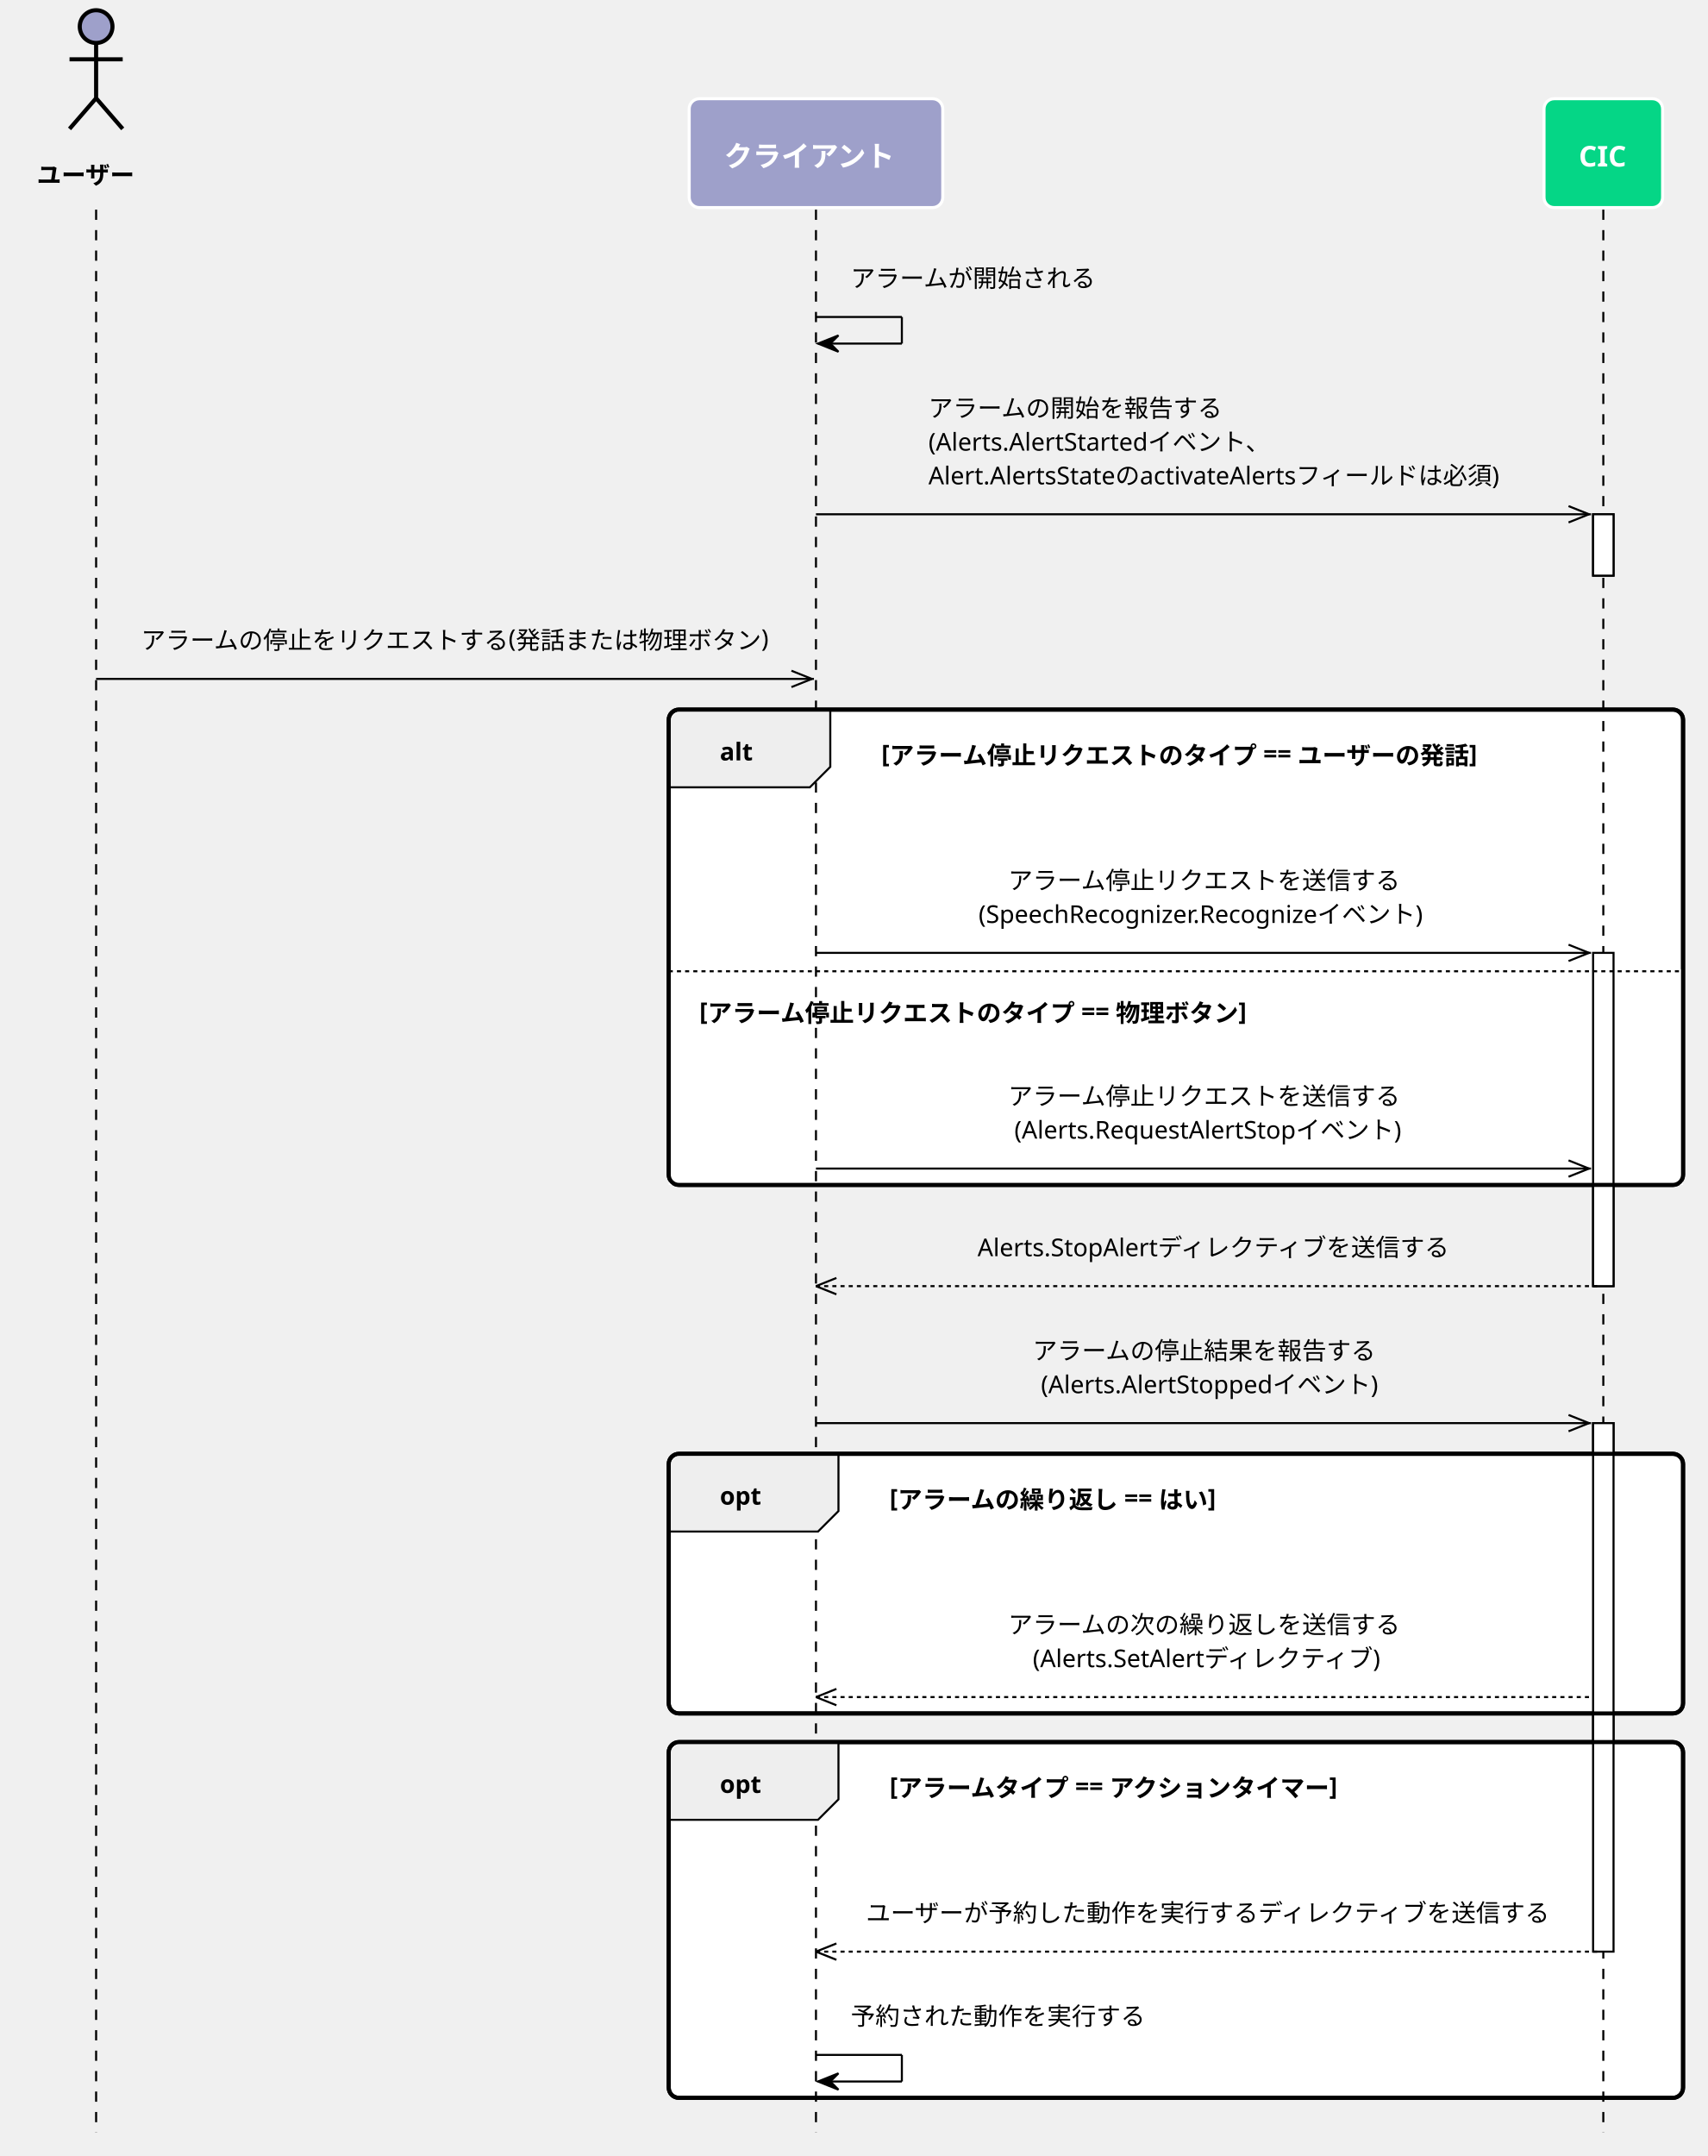
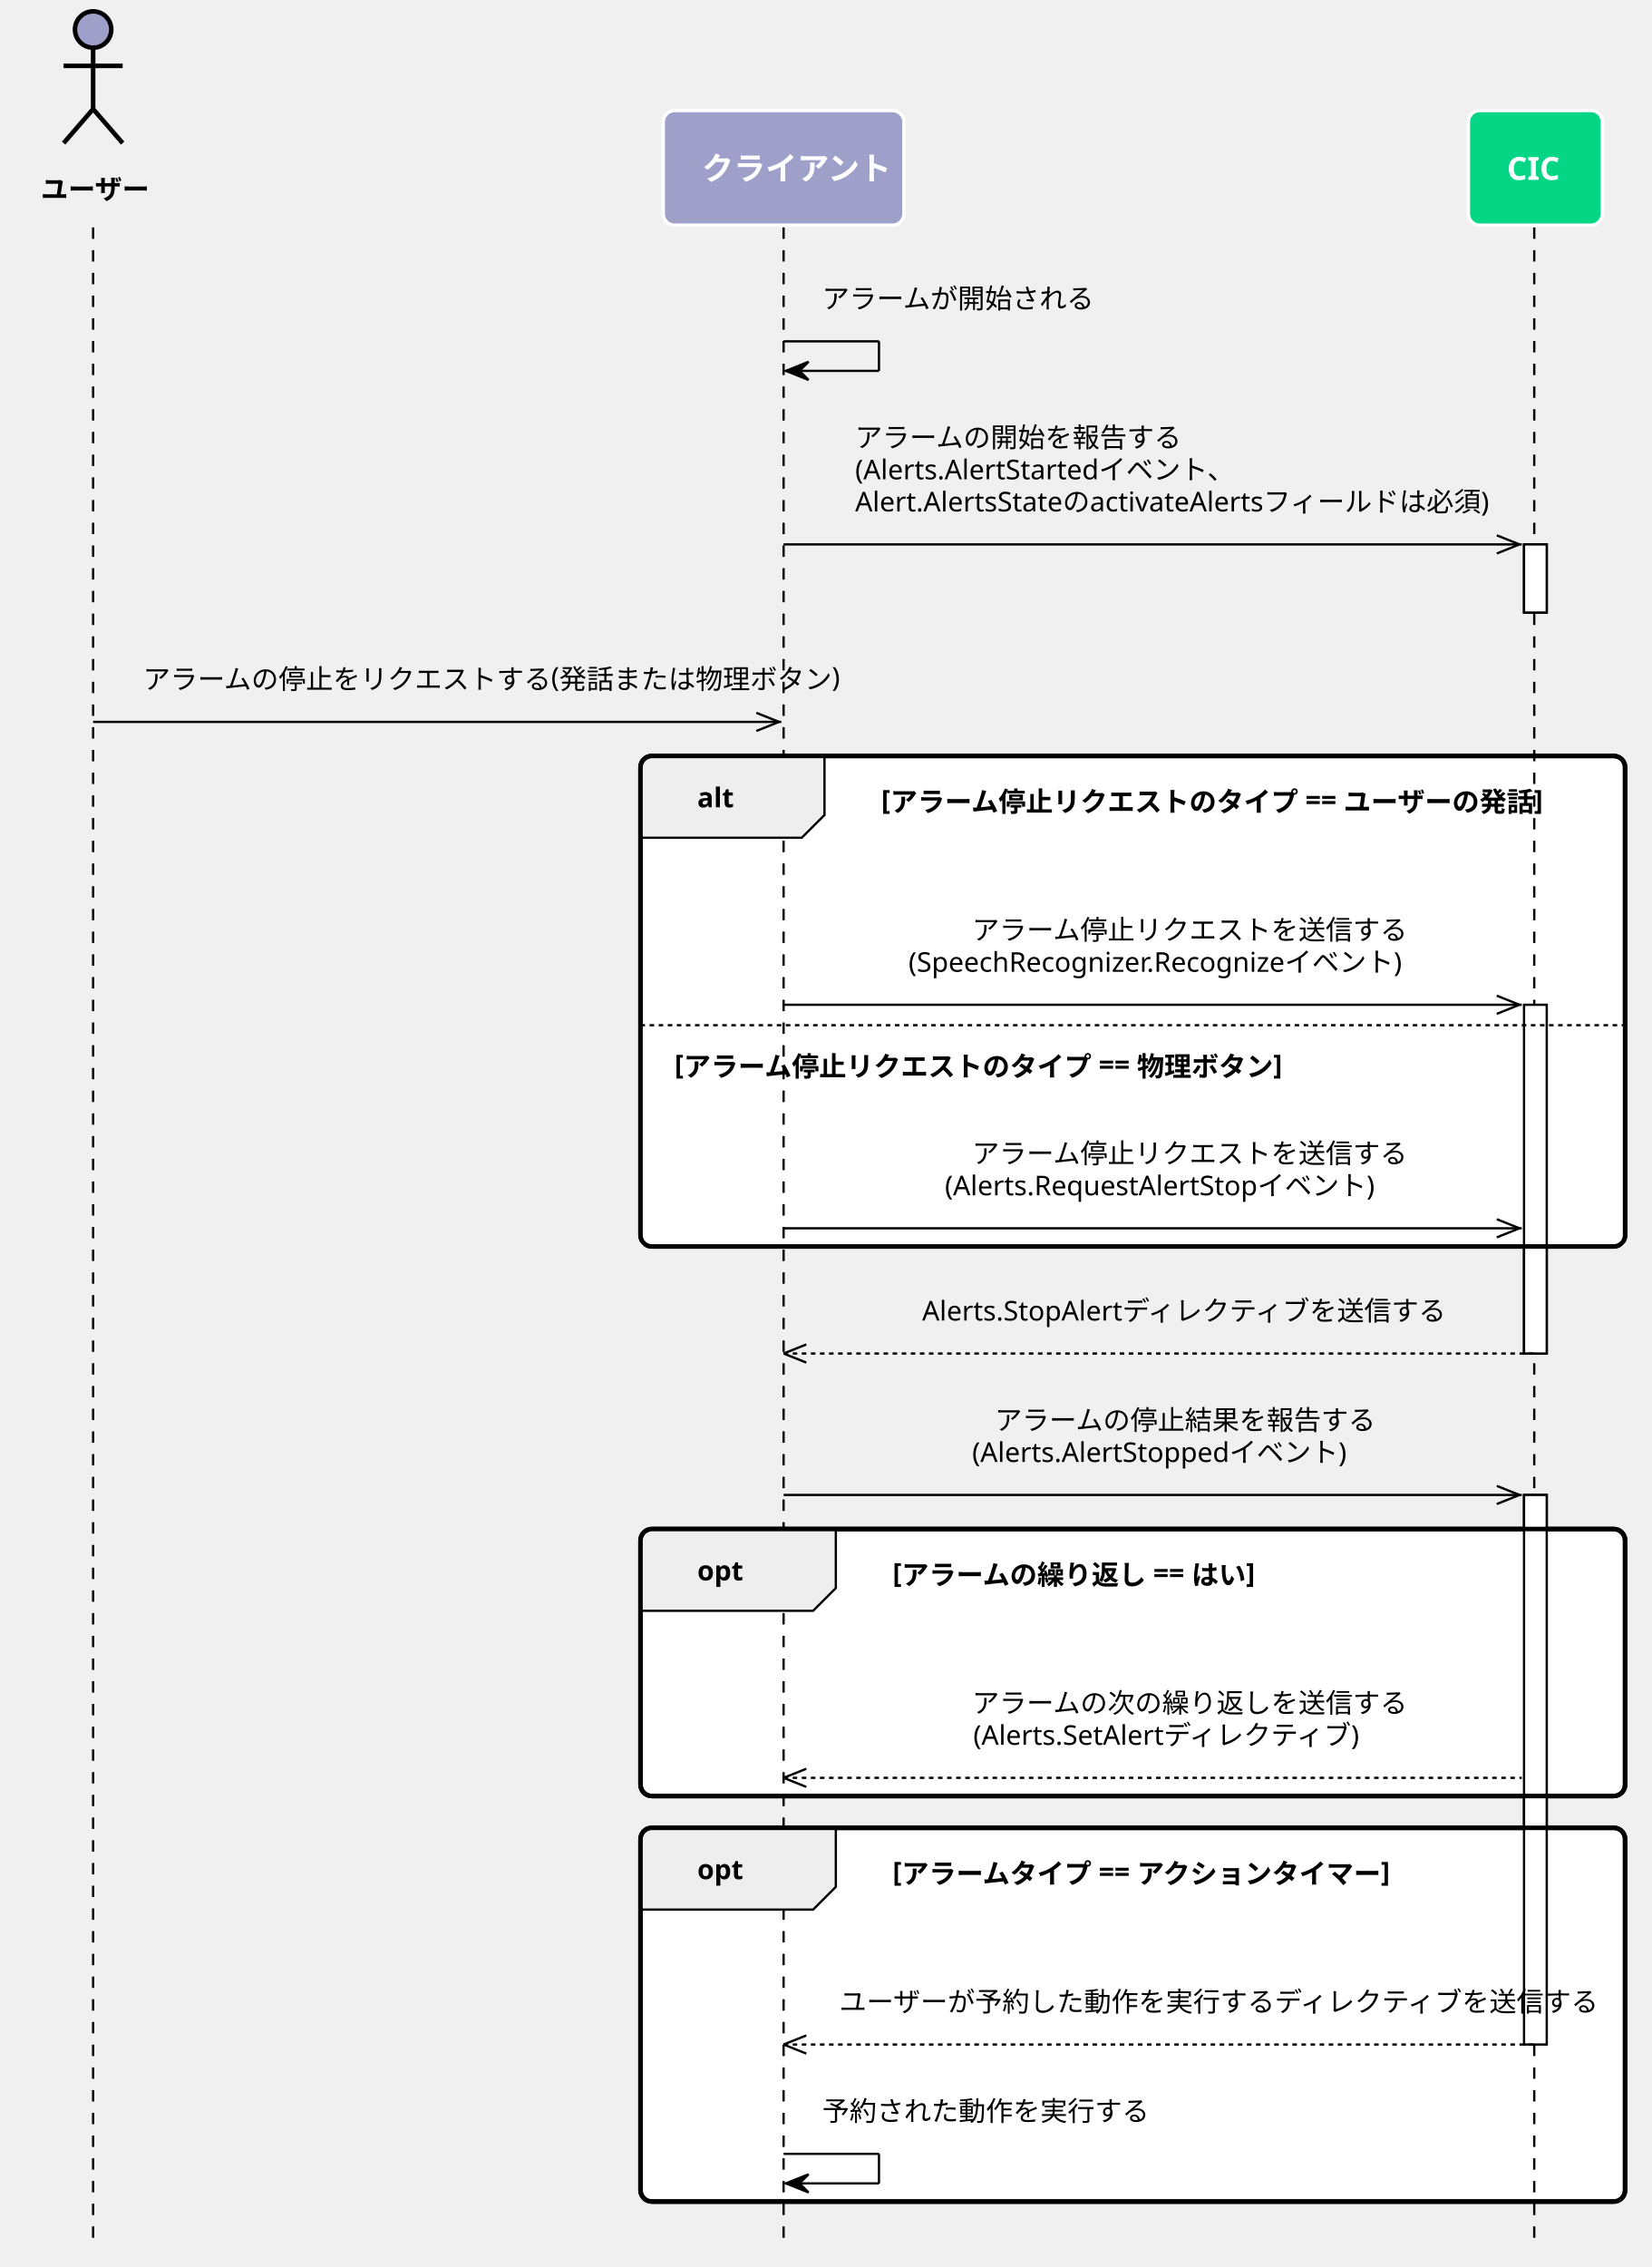
- <svg xmlns="http://www.w3.org/2000/svg" contentScriptType="application/ecmascript" contentStyleType="text/css" height="1054px" preserveAspectRatio="none" style="width:835px;height:1054px;" version="1.1" viewBox="0 0 835 1054" width="835px" zoomAndPan="magnify">
+ <svg xmlns="http://www.w3.org/2000/svg" contentScriptType="application/ecmascript" contentStyleType="text/css" height="998px" preserveAspectRatio="none" style="width:727px;height:998px;" version="1.1" viewBox="0 0 727 998" width="727px" zoomAndPan="magnify">
  <defs />
  <g>
-     <rect fill="#FFFFFF" height="30" style="stroke: #000000; stroke-width: 1.0;" width="10" x="779" y="251.412" />
-     <rect fill="#FFFFFF" height="162.93" style="stroke: #000000; stroke-width: 1.0;" width="10" x="779" y="465.824" />
-     <rect fill="#FFFFFF" height="258.377" style="stroke: #000000; stroke-width: 1.0;" width="10" x="779" y="695.719" />
-     <rect fill="#FFFFFF" height="232.377" rx="5" ry="5" style="stroke: #000000; stroke-width: 2.0;" width="496" x="327" y="346.894" />
-     <rect fill="#FFFFFF" height="105.447" style="stroke: none; stroke-width: 1.0;" width="496" x="327" y="473.824" />
-     <rect fill="#FFFFFF" height="126.93" rx="5" ry="5" style="stroke: #000000; stroke-width: 2.0;" width="496" x="327" y="710.719" />
-     <rect fill="#FFFFFF" height="173.93" rx="5" ry="5" style="stroke: #000000; stroke-width: 2.0;" width="496" x="327" y="851.648" />
-     <line style="stroke: #000000; stroke-width: 1.0; stroke-dasharray: 5.0,5.0;" x1="47" x2="47" y1="102.482" y2="1042.578" />
-     <line style="stroke: #000000; stroke-width: 1.0; stroke-dasharray: 5.0,5.0;" x1="399" x2="399" y1="102.482" y2="1042.578" />
-     <line style="stroke: #000000; stroke-width: 1.0; stroke-dasharray: 5.0,5.0;" x1="784" x2="784" y1="102.482" y2="1042.578" />
-     <text fill="#000000" font-family="&quot;Malgun Gothic&quot;, sans-serif" font-size="12" font-weight="bold" lengthAdjust="spacingAndGlyphs" textLength="52" x="18" y="89.846">ユーザー</text>
-     <ellipse cx="47" cy="13" fill="#9EA0CA" rx="8" ry="8" style="stroke: #000000; stroke-width: 2.0;" />
-     <path d="M47,21 L47,48 M34,29 L60,29 M47,48 L34,63 M47,48 L60,63 " fill="none" style="stroke: #000000; stroke-width: 2.0;" />
-     <rect fill="#9EA0CA" height="53.23" rx="5" ry="5" style="stroke: #FFFFFF; stroke-width: 1.5;" width="124" x="337" y="48.253" />
-     <text fill="#FFFFFF" font-family="&quot;Malgun Gothic&quot;, sans-serif" font-size="14" font-weight="bold" lengthAdjust="spacingAndGlyphs" textLength="90" x="354" y="81.406">クライアント</text>
-     <rect fill="#05D686" height="53.23" rx="5" ry="5" style="stroke: #FFFFFF; stroke-width: 1.5;" width="58" x="755" y="48.253" />
-     <text fill="#FFFFFF" font-family="&quot;Malgun Gothic&quot;, sans-serif" font-size="14" font-weight="bold" lengthAdjust="spacingAndGlyphs" textLength="24" x="772" y="81.406">CIC</text>
-     <rect fill="#FFFFFF" height="30" style="stroke: #000000; stroke-width: 1.0;" width="10" x="779" y="251.412" />
-     <rect fill="#FFFFFF" height="162.93" style="stroke: #000000; stroke-width: 1.0;" width="10" x="779" y="465.824" />
-     <rect fill="#FFFFFF" height="258.377" style="stroke: #000000; stroke-width: 1.0;" width="10" x="779" y="695.719" />
-     <line style="stroke: #000000; stroke-width: 1.0;" x1="399" x2="441" y1="154.965" y2="154.965" />
-     <line style="stroke: #000000; stroke-width: 1.0;" x1="441" x2="441" y1="154.965" y2="167.965" />
-     <line style="stroke: #000000; stroke-width: 1.0;" x1="400" x2="441" y1="167.965" y2="167.965" />
-     <polygon fill="#000000" points="410,163.965,400,167.965,410,171.965,406,167.965" style="stroke: #000000; stroke-width: 1.0;" />
-     <text fill="#000000" font-family="&quot;Malgun Gothic&quot;, sans-serif" font-size="12" lengthAdjust="spacingAndGlyphs" textLength="120" x="416" y="140.328">アラームが開始される</text>
-     <line style="stroke: #000000; stroke-width: 1.0;" x1="777" x2="767" y1="251.412" y2="247.412" />
-     <line style="stroke: #000000; stroke-width: 1.0;" x1="777" x2="767" y1="251.412" y2="255.412" />
-     <line style="stroke: #000000; stroke-width: 1.0;" x1="399" x2="778" y1="251.412" y2="251.412" />
-     <text fill="#000000" font-family="&quot;Malgun Gothic&quot;, sans-serif" font-size="12" lengthAdjust="spacingAndGlyphs" textLength="144" x="454" y="203.81">アラームの開始を報告する</text>
-     <text fill="#000000" font-family="&quot;Malgun Gothic&quot;, sans-serif" font-size="12" lengthAdjust="spacingAndGlyphs" textLength="161" x="454" y="220.293">(Alerts.AlertStartedイベント、</text>
-     <text fill="#000000" font-family="&quot;Malgun Gothic&quot;, sans-serif" font-size="12" lengthAdjust="spacingAndGlyphs" textLength="270" x="454" y="236.775">Alert.AlertsStateのactivateAlertsフィールドは必須)</text>
-     <line style="stroke: #000000; stroke-width: 1.0;" x1="397" x2="387" y1="331.894" y2="327.894" />
-     <line style="stroke: #000000; stroke-width: 1.0;" x1="397" x2="387" y1="331.894" y2="335.894" />
-     <line style="stroke: #000000; stroke-width: 1.0;" x1="47" x2="398" y1="331.894" y2="331.894" />
-     <text fill="#000000" font-family="&quot;Malgun Gothic&quot;, sans-serif" font-size="12" lengthAdjust="spacingAndGlyphs" textLength="308" x="69" y="317.258">アラームの停止をリクエストする(発話または物理ボタン)</text>
-     <path d="M332,346.894 L406,346.894 L406,374.894 L396,384.894 L327,384.894 L327,351.894 " fill="#EEEEEE" style="stroke: #000000; stroke-width: 1.0;" />
-     <rect fill="none" height="232.377" rx="5" ry="5" style="stroke: #000000; stroke-width: 2.0;" width="496" x="327" y="346.894" />
-     <text fill="#000000" font-family="&quot;Malgun Gothic&quot;, sans-serif" font-size="12" font-weight="bold" lengthAdjust="spacingAndGlyphs" textLength="14" x="352" y="371.74">alt</text>
-     <text fill="#000000" font-family="&quot;Malgun Gothic&quot;, sans-serif" font-size="12" font-weight="bold" lengthAdjust="spacingAndGlyphs" textLength="314" x="431" y="372.74">[アラーム停止リクエストのタイプ == ユーザーの発話]</text>
-     <line style="stroke: #000000; stroke-width: 1.0;" x1="777" x2="767" y1="465.824" y2="461.824" />
-     <line style="stroke: #000000; stroke-width: 1.0;" x1="777" x2="767" y1="465.824" y2="469.824" />
-     <line style="stroke: #000000; stroke-width: 1.0;" x1="399" x2="778" y1="465.824" y2="465.824" />
-     <text fill="#000000" font-family="&quot;Malgun Gothic&quot;, sans-serif" font-size="12" lengthAdjust="spacingAndGlyphs" textLength="192" x="493" y="434.705">アラーム停止リクエストを送信する</text>
-     <text fill="#000000" font-family="&quot;Malgun Gothic&quot;, sans-serif" font-size="12" lengthAdjust="spacingAndGlyphs" textLength="221" x="478.5" y="451.188">(SpeechRecognizer.Recognizeイベント)</text>
-     <line style="stroke: #000000; stroke-width: 1.0; stroke-dasharray: 2.0,2.0;" x1="327" x2="823" y1="474.824" y2="474.824" />
-     <text fill="#000000" font-family="&quot;Malgun Gothic&quot;, sans-serif" font-size="12" font-weight="bold" lengthAdjust="spacingAndGlyphs" textLength="288" x="342" y="498.67">[アラーム停止リクエストのタイプ == 物理ボタン]</text>
-     <line style="stroke: #000000; stroke-width: 1.0;" x1="777" x2="767" y1="571.271" y2="567.271" />
-     <line style="stroke: #000000; stroke-width: 1.0;" x1="777" x2="767" y1="571.271" y2="575.271" />
-     <line style="stroke: #000000; stroke-width: 1.0;" x1="399" x2="778" y1="571.271" y2="571.271" />
-     <text fill="#000000" font-family="&quot;Malgun Gothic&quot;, sans-serif" font-size="12" lengthAdjust="spacingAndGlyphs" textLength="192" x="493" y="540.152">アラーム停止リクエストを送信する</text>
-     <text fill="#000000" font-family="&quot;Malgun Gothic&quot;, sans-serif" font-size="12" lengthAdjust="spacingAndGlyphs" textLength="186" x="496" y="556.635">(Alerts.RequestAlertStopイベント)</text>
-     <line style="stroke: #000000; stroke-width: 1.0;" x1="399" x2="409" y1="628.754" y2="624.754" />
-     <line style="stroke: #000000; stroke-width: 1.0;" x1="399" x2="409" y1="628.754" y2="632.754" />
-     <line style="stroke: #000000; stroke-width: 1.0; stroke-dasharray: 2.0,2.0;" x1="399" x2="783" y1="628.754" y2="628.754" />
-     <text fill="#000000" font-family="&quot;Malgun Gothic&quot;, sans-serif" font-size="12" lengthAdjust="spacingAndGlyphs" textLength="227" x="478" y="614.117">Alerts.StopAlertディレクティブを送信する</text>
-     <line style="stroke: #000000; stroke-width: 1.0;" x1="777" x2="767" y1="695.719" y2="691.719" />
-     <line style="stroke: #000000; stroke-width: 1.0;" x1="777" x2="767" y1="695.719" y2="699.719" />
-     <line style="stroke: #000000; stroke-width: 1.0;" x1="399" x2="778" y1="695.719" y2="695.719" />
-     <text fill="#000000" font-family="&quot;Malgun Gothic&quot;, sans-serif" font-size="12" lengthAdjust="spacingAndGlyphs" textLength="168" x="505" y="664.6">アラームの停止結果を報告する</text>
-     <text fill="#000000" font-family="&quot;Malgun Gothic&quot;, sans-serif" font-size="12" lengthAdjust="spacingAndGlyphs" textLength="160" x="509" y="681.082">(Alerts.AlertStoppedイベント)</text>
-     <path d="M332,710.719 L410,710.719 L410,738.719 L400,748.719 L327,748.719 L327,715.719 " fill="#EEEEEE" style="stroke: #000000; stroke-width: 1.0;" />
-     <rect fill="none" height="126.93" rx="5" ry="5" style="stroke: #000000; stroke-width: 2.0;" width="496" x="327" y="710.719" />
-     <text fill="#000000" font-family="&quot;Malgun Gothic&quot;, sans-serif" font-size="12" font-weight="bold" lengthAdjust="spacingAndGlyphs" textLength="18" x="352" y="735.564">opt</text>
-     <text fill="#000000" font-family="&quot;Malgun Gothic&quot;, sans-serif" font-size="12" font-weight="bold" lengthAdjust="spacingAndGlyphs" textLength="171" x="435" y="736.564">[アラームの繰り返し == はい]</text>
-     <line style="stroke: #000000; stroke-width: 1.0;" x1="399" x2="409" y1="829.648" y2="825.648" />
-     <line style="stroke: #000000; stroke-width: 1.0;" x1="399" x2="409" y1="829.648" y2="833.648" />
-     <line style="stroke: #000000; stroke-width: 1.0; stroke-dasharray: 2.0,2.0;" x1="399" x2="778" y1="829.648" y2="829.648" />
-     <text fill="#000000" font-family="&quot;Malgun Gothic&quot;, sans-serif" font-size="12" lengthAdjust="spacingAndGlyphs" textLength="192" x="493" y="798.529">アラームの次の繰り返しを送信する</text>
-     <text fill="#000000" font-family="&quot;Malgun Gothic&quot;, sans-serif" font-size="12" lengthAdjust="spacingAndGlyphs" textLength="168" x="505" y="815.012">(Alerts.SetAlertディレクティブ)</text>
-     <path d="M332,851.648 L410,851.648 L410,879.648 L400,889.648 L327,889.648 L327,856.648 " fill="#EEEEEE" style="stroke: #000000; stroke-width: 1.0;" />
-     <rect fill="none" height="173.93" rx="5" ry="5" style="stroke: #000000; stroke-width: 2.0;" width="496" x="327" y="851.648" />
-     <text fill="#000000" font-family="&quot;Malgun Gothic&quot;, sans-serif" font-size="12" font-weight="bold" lengthAdjust="spacingAndGlyphs" textLength="18" x="352" y="876.494">opt</text>
-     <text fill="#000000" font-family="&quot;Malgun Gothic&quot;, sans-serif" font-size="12" font-weight="bold" lengthAdjust="spacingAndGlyphs" textLength="236" x="435" y="877.494">[アラームタイプ == アクションタイマー]</text>
-     <line style="stroke: #000000; stroke-width: 1.0;" x1="399" x2="409" y1="954.096" y2="950.096" />
-     <line style="stroke: #000000; stroke-width: 1.0;" x1="399" x2="409" y1="954.096" y2="958.096" />
-     <line style="stroke: #000000; stroke-width: 1.0; stroke-dasharray: 2.0,2.0;" x1="399" x2="783" y1="954.096" y2="954.096" />
-     <text fill="#000000" font-family="&quot;Malgun Gothic&quot;, sans-serif" font-size="12" lengthAdjust="spacingAndGlyphs" textLength="336" x="423.5" y="939.459">ユーザーが予約した動作を実行するディレクティブを送信する</text>
-     <line style="stroke: #000000; stroke-width: 1.0;" x1="399" x2="441" y1="1004.578" y2="1004.578" />
-     <line style="stroke: #000000; stroke-width: 1.0;" x1="441" x2="441" y1="1004.578" y2="1017.578" />
-     <line style="stroke: #000000; stroke-width: 1.0;" x1="400" x2="441" y1="1017.578" y2="1017.578" />
-     <polygon fill="#000000" points="410,1013.578,400,1017.578,410,1021.578,406,1017.578" style="stroke: #000000; stroke-width: 1.0;" />
-     <text fill="#000000" font-family="&quot;Malgun Gothic&quot;, sans-serif" font-size="12" lengthAdjust="spacingAndGlyphs" textLength="144" x="416" y="989.941">予約された動作を実行する</text>
+     <rect fill="#FFFFFF" height="30" style="stroke: #000000; stroke-width: 1.0;" width="10" x="671" y="239.664" />
+     <rect fill="#FFFFFF" height="153.531" style="stroke: #000000; stroke-width: 1.0;" width="10" x="671" y="442.328" />
+     <rect fill="#FFFFFF" height="241.93" style="stroke: #000000; stroke-width: 1.0;" width="10" x="671" y="658.125" />
+     <rect fill="#FFFFFF" height="215.93" rx="5" ry="5" style="stroke: #000000; stroke-width: 2.0;" width="433.5" x="282" y="332.797" />
+     <rect fill="#FFFFFF" height="98.398" style="stroke: none; stroke-width: 1.0;" width="433.5" x="282" y="450.328" />
+     <rect fill="#FFFFFF" height="117.531" rx="5" ry="5" style="stroke: #000000; stroke-width: 2.0;" width="433.5" x="282" y="673.125" />
+     <rect fill="#FFFFFF" height="164.531" rx="5" ry="5" style="stroke: #000000; stroke-width: 2.0;" width="433.5" x="282" y="804.656" />
+     <line style="stroke: #000000; stroke-width: 1.0; stroke-dasharray: 5.0,5.0;" x1="41" x2="41" y1="100.133" y2="986.188" />
+     <line style="stroke: #000000; stroke-width: 1.0; stroke-dasharray: 5.0,5.0;" x1="345" x2="345" y1="100.133" y2="986.188" />
+     <line style="stroke: #000000; stroke-width: 1.0; stroke-dasharray: 5.0,5.0;" x1="675.5" x2="675.5" y1="100.133" y2="986.188" />
+     <text fill="#000000" font-family="&quot;Malgun Gothic&quot;, sans-serif" font-size="12" font-weight="bold" lengthAdjust="spacingAndGlyphs" textLength="40" x="18" y="87.602">ユーザー</text>
+     <ellipse cx="41" cy="13" fill="#9EA0CA" rx="8" ry="8" style="stroke: #000000; stroke-width: 2.0;" />
+     <path d="M41,21 L41,48 M28,29 L54,29 M41,48 L28,63 M41,48 L54,63 " fill="none" style="stroke: #000000; stroke-width: 2.0;" />
+     <rect fill="#9EA0CA" height="50.488" rx="5" ry="5" style="stroke: #FFFFFF; stroke-width: 1.5;" width="106" x="292" y="48.645" />
+     <text fill="#FFFFFF" font-family="&quot;Malgun Gothic&quot;, sans-serif" font-size="14" font-weight="bold" lengthAdjust="spacingAndGlyphs" textLength="72" x="309" y="79.18">クライアント</text>
+     <rect fill="#05D686" height="50.488" rx="5" ry="5" style="stroke: #FFFFFF; stroke-width: 1.5;" width="59" x="646.5" y="48.645" />
+     <text fill="#FFFFFF" font-family="&quot;Malgun Gothic&quot;, sans-serif" font-size="14" font-weight="bold" lengthAdjust="spacingAndGlyphs" textLength="25" x="663.5" y="79.18">CIC</text>
+     <rect fill="#FFFFFF" height="30" style="stroke: #000000; stroke-width: 1.0;" width="10" x="671" y="239.664" />
+     <rect fill="#FFFFFF" height="153.531" style="stroke: #000000; stroke-width: 1.0;" width="10" x="671" y="442.328" />
+     <rect fill="#FFFFFF" height="241.93" style="stroke: #000000; stroke-width: 1.0;" width="10" x="671" y="658.125" />
+     <line style="stroke: #000000; stroke-width: 1.0;" x1="345" x2="387" y1="150.266" y2="150.266" />
+     <line style="stroke: #000000; stroke-width: 1.0;" x1="387" x2="387" y1="150.266" y2="163.266" />
+     <line style="stroke: #000000; stroke-width: 1.0;" x1="346" x2="387" y1="163.266" y2="163.266" />
+     <polygon fill="#000000" points="356,159.266,346,163.266,356,167.266,352,163.266" style="stroke: #000000; stroke-width: 1.0;" />
+     <text fill="#000000" font-family="&quot;Malgun Gothic&quot;, sans-serif" font-size="12" lengthAdjust="spacingAndGlyphs" textLength="100" x="362" y="135.734">アラームが開始される</text>
+     <line style="stroke: #000000; stroke-width: 1.0;" x1="669" x2="659" y1="239.664" y2="235.664" />
+     <line style="stroke: #000000; stroke-width: 1.0;" x1="669" x2="659" y1="239.664" y2="243.664" />
+     <line style="stroke: #000000; stroke-width: 1.0;" x1="345" x2="670" y1="239.664" y2="239.664" />
+     <text fill="#000000" font-family="&quot;Malgun Gothic&quot;, sans-serif" font-size="12" lengthAdjust="spacingAndGlyphs" textLength="120" x="376.5" y="196.867">アラームの開始を報告する</text>
+     <text fill="#000000" font-family="&quot;Malgun Gothic&quot;, sans-serif" font-size="12" lengthAdjust="spacingAndGlyphs" textLength="157" x="376.5" y="211">(Alerts.AlertStartedイベント、</text>
+     <text fill="#000000" font-family="&quot;Malgun Gothic&quot;, sans-serif" font-size="12" lengthAdjust="spacingAndGlyphs" textLength="263" x="376.5" y="225.133">Alert.AlertsStateのactivateAlertsフィールドは必須)</text>
+     <line style="stroke: #000000; stroke-width: 1.0;" x1="343" x2="333" y1="317.797" y2="313.797" />
+     <line style="stroke: #000000; stroke-width: 1.0;" x1="343" x2="333" y1="317.797" y2="321.797" />
+     <line style="stroke: #000000; stroke-width: 1.0;" x1="41" x2="344" y1="317.797" y2="317.797" />
+     <text fill="#000000" font-family="&quot;Malgun Gothic&quot;, sans-serif" font-size="12" lengthAdjust="spacingAndGlyphs" textLength="260" x="63" y="303.266">アラームの停止をリクエストする(発話または物理ボタン)</text>
+     <path d="M287,332.797 L363,332.797 L363,358.797 L353,368.797 L282,368.797 L282,337.797 " fill="#EEEEEE" style="stroke: #000000; stroke-width: 1.0;" />
+     <rect fill="none" height="215.93" rx="5" ry="5" style="stroke: #000000; stroke-width: 2.0;" width="433.5" x="282" y="332.797" />
+     <text fill="#000000" font-family="&quot;Malgun Gothic&quot;, sans-serif" font-size="12" font-weight="bold" lengthAdjust="spacingAndGlyphs" textLength="16" x="307" y="355.398">alt</text>
+     <text fill="#000000" font-family="&quot;Malgun Gothic&quot;, sans-serif" font-size="12" font-weight="bold" lengthAdjust="spacingAndGlyphs" textLength="258" x="388" y="356.398">[アラーム停止リクエストのタイプ == ユーザーの発話]</text>
+     <line style="stroke: #000000; stroke-width: 1.0;" x1="669" x2="659" y1="442.328" y2="438.328" />
+     <line style="stroke: #000000; stroke-width: 1.0;" x1="669" x2="659" y1="442.328" y2="446.328" />
+     <line style="stroke: #000000; stroke-width: 1.0;" x1="345" x2="670" y1="442.328" y2="442.328" />
+     <text fill="#000000" font-family="&quot;Malgun Gothic&quot;, sans-serif" font-size="12" lengthAdjust="spacingAndGlyphs" textLength="160" x="428" y="413.664">アラーム停止リクエストを送信する</text>
+     <text fill="#000000" font-family="&quot;Malgun Gothic&quot;, sans-serif" font-size="12" lengthAdjust="spacingAndGlyphs" textLength="216" x="400" y="427.797">(SpeechRecognizer.Recognizeイベント)</text>
+     <line style="stroke: #000000; stroke-width: 1.0; stroke-dasharray: 2.0,2.0;" x1="282" x2="715.5" y1="451.328" y2="451.328" />
+     <text fill="#000000" font-family="&quot;Malgun Gothic&quot;, sans-serif" font-size="12" font-weight="bold" lengthAdjust="spacingAndGlyphs" textLength="236" x="297" y="472.93">[アラーム停止リクエストのタイプ == 物理ボタン]</text>
+     <line style="stroke: #000000; stroke-width: 1.0;" x1="669" x2="659" y1="540.727" y2="536.727" />
+     <line style="stroke: #000000; stroke-width: 1.0;" x1="669" x2="659" y1="540.727" y2="544.727" />
+     <line style="stroke: #000000; stroke-width: 1.0;" x1="345" x2="670" y1="540.727" y2="540.727" />
+     <text fill="#000000" font-family="&quot;Malgun Gothic&quot;, sans-serif" font-size="12" lengthAdjust="spacingAndGlyphs" textLength="160" x="428" y="512.062">アラーム停止リクエストを送信する</text>
+     <text fill="#000000" font-family="&quot;Malgun Gothic&quot;, sans-serif" font-size="12" lengthAdjust="spacingAndGlyphs" textLength="184" x="416" y="526.195">(Alerts.RequestAlertStopイベント)</text>
+     <line style="stroke: #000000; stroke-width: 1.0;" x1="345" x2="355" y1="595.859" y2="591.859" />
+     <line style="stroke: #000000; stroke-width: 1.0;" x1="345" x2="355" y1="595.859" y2="599.859" />
+     <line style="stroke: #000000; stroke-width: 1.0; stroke-dasharray: 2.0,2.0;" x1="345" x2="675" y1="595.859" y2="595.859" />
+     <text fill="#000000" font-family="&quot;Malgun Gothic&quot;, sans-serif" font-size="12" lengthAdjust="spacingAndGlyphs" textLength="209" x="406" y="581.328">Alerts.StopAlertディレクティブを送信する</text>
+     <line style="stroke: #000000; stroke-width: 1.0;" x1="669" x2="659" y1="658.125" y2="654.125" />
+     <line style="stroke: #000000; stroke-width: 1.0;" x1="669" x2="659" y1="658.125" y2="662.125" />
+     <line style="stroke: #000000; stroke-width: 1.0;" x1="345" x2="670" y1="658.125" y2="658.125" />
+     <text fill="#000000" font-family="&quot;Malgun Gothic&quot;, sans-serif" font-size="12" lengthAdjust="spacingAndGlyphs" textLength="140" x="438" y="629.461">アラームの停止結果を報告する</text>
+     <text fill="#000000" font-family="&quot;Malgun Gothic&quot;, sans-serif" font-size="12" lengthAdjust="spacingAndGlyphs" textLength="160" x="428" y="643.594">(Alerts.AlertStoppedイベント)</text>
+     <path d="M287,673.125 L368,673.125 L368,699.125 L358,709.125 L282,709.125 L282,678.125 " fill="#EEEEEE" style="stroke: #000000; stroke-width: 1.0;" />
+     <rect fill="none" height="117.531" rx="5" ry="5" style="stroke: #000000; stroke-width: 2.0;" width="433.5" x="282" y="673.125" />
+     <text fill="#000000" font-family="&quot;Malgun Gothic&quot;, sans-serif" font-size="12" font-weight="bold" lengthAdjust="spacingAndGlyphs" textLength="21" x="307" y="695.727">opt</text>
+     <text fill="#000000" font-family="&quot;Malgun Gothic&quot;, sans-serif" font-size="12" font-weight="bold" lengthAdjust="spacingAndGlyphs" textLength="146" x="393" y="696.727">[アラームの繰り返し == はい]</text>
+     <line style="stroke: #000000; stroke-width: 1.0;" x1="345" x2="355" y1="782.656" y2="778.656" />
+     <line style="stroke: #000000; stroke-width: 1.0;" x1="345" x2="355" y1="782.656" y2="786.656" />
+     <line style="stroke: #000000; stroke-width: 1.0; stroke-dasharray: 2.0,2.0;" x1="345" x2="670" y1="782.656" y2="782.656" />
+     <text fill="#000000" font-family="&quot;Malgun Gothic&quot;, sans-serif" font-size="12" lengthAdjust="spacingAndGlyphs" textLength="160" x="428" y="753.992">アラームの次の繰り返しを送信する</text>
+     <text fill="#000000" font-family="&quot;Malgun Gothic&quot;, sans-serif" font-size="12" lengthAdjust="spacingAndGlyphs" textLength="159" x="428.5" y="768.125">(Alerts.SetAlertディレクティブ)</text>
+     <path d="M287,804.656 L368,804.656 L368,830.656 L358,840.656 L282,840.656 L282,809.656 " fill="#EEEEEE" style="stroke: #000000; stroke-width: 1.0;" />
+     <rect fill="none" height="164.531" rx="5" ry="5" style="stroke: #000000; stroke-width: 2.0;" width="433.5" x="282" y="804.656" />
+     <text fill="#000000" font-family="&quot;Malgun Gothic&quot;, sans-serif" font-size="12" font-weight="bold" lengthAdjust="spacingAndGlyphs" textLength="21" x="307" y="827.258">opt</text>
+     <text fill="#000000" font-family="&quot;Malgun Gothic&quot;, sans-serif" font-size="12" font-weight="bold" lengthAdjust="spacingAndGlyphs" textLength="196" x="393" y="828.258">[アラームタイプ == アクションタイマー]</text>
+     <line style="stroke: #000000; stroke-width: 1.0;" x1="345" x2="355" y1="900.055" y2="896.055" />
+     <line style="stroke: #000000; stroke-width: 1.0;" x1="345" x2="355" y1="900.055" y2="904.055" />
+     <line style="stroke: #000000; stroke-width: 1.0; stroke-dasharray: 2.0,2.0;" x1="345" x2="675" y1="900.055" y2="900.055" />
+     <text fill="#000000" font-family="&quot;Malgun Gothic&quot;, sans-serif" font-size="12" lengthAdjust="spacingAndGlyphs" textLength="282" x="369.5" y="885.523">ユーザーが予約した動作を実行するディレクティブを送信する</text>
+     <line style="stroke: #000000; stroke-width: 1.0;" x1="345" x2="387" y1="948.188" y2="948.188" />
+     <line style="stroke: #000000; stroke-width: 1.0;" x1="387" x2="387" y1="948.188" y2="961.188" />
+     <line style="stroke: #000000; stroke-width: 1.0;" x1="346" x2="387" y1="961.188" y2="961.188" />
+     <polygon fill="#000000" points="356,957.188,346,961.188,356,965.188,352,961.188" style="stroke: #000000; stroke-width: 1.0;" />
+     <text fill="#000000" font-family="&quot;Malgun Gothic&quot;, sans-serif" font-size="12" lengthAdjust="spacingAndGlyphs" textLength="122" x="362" y="933.656">予約された動作を実行する</text>
  </g>
</svg>
